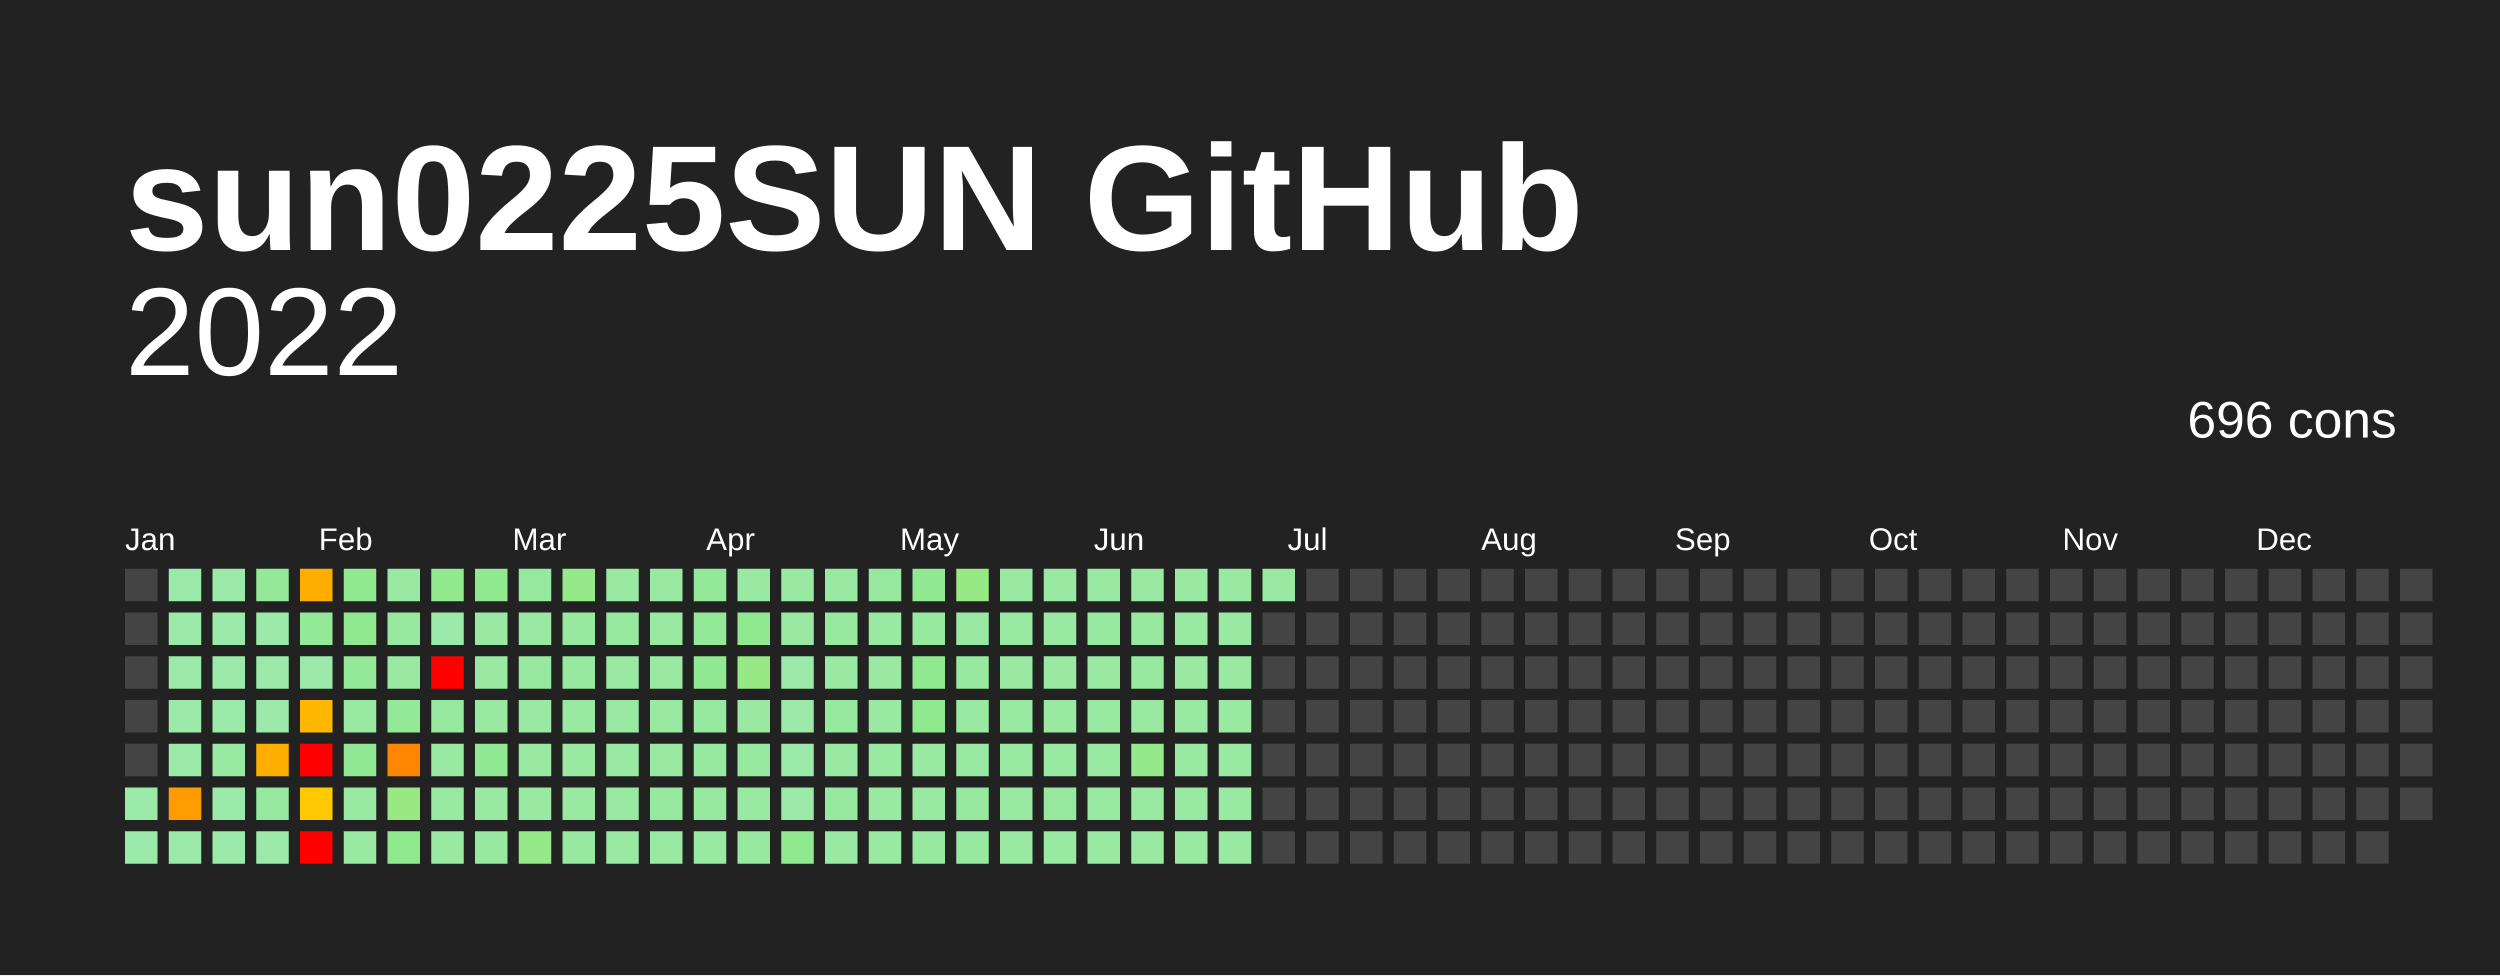
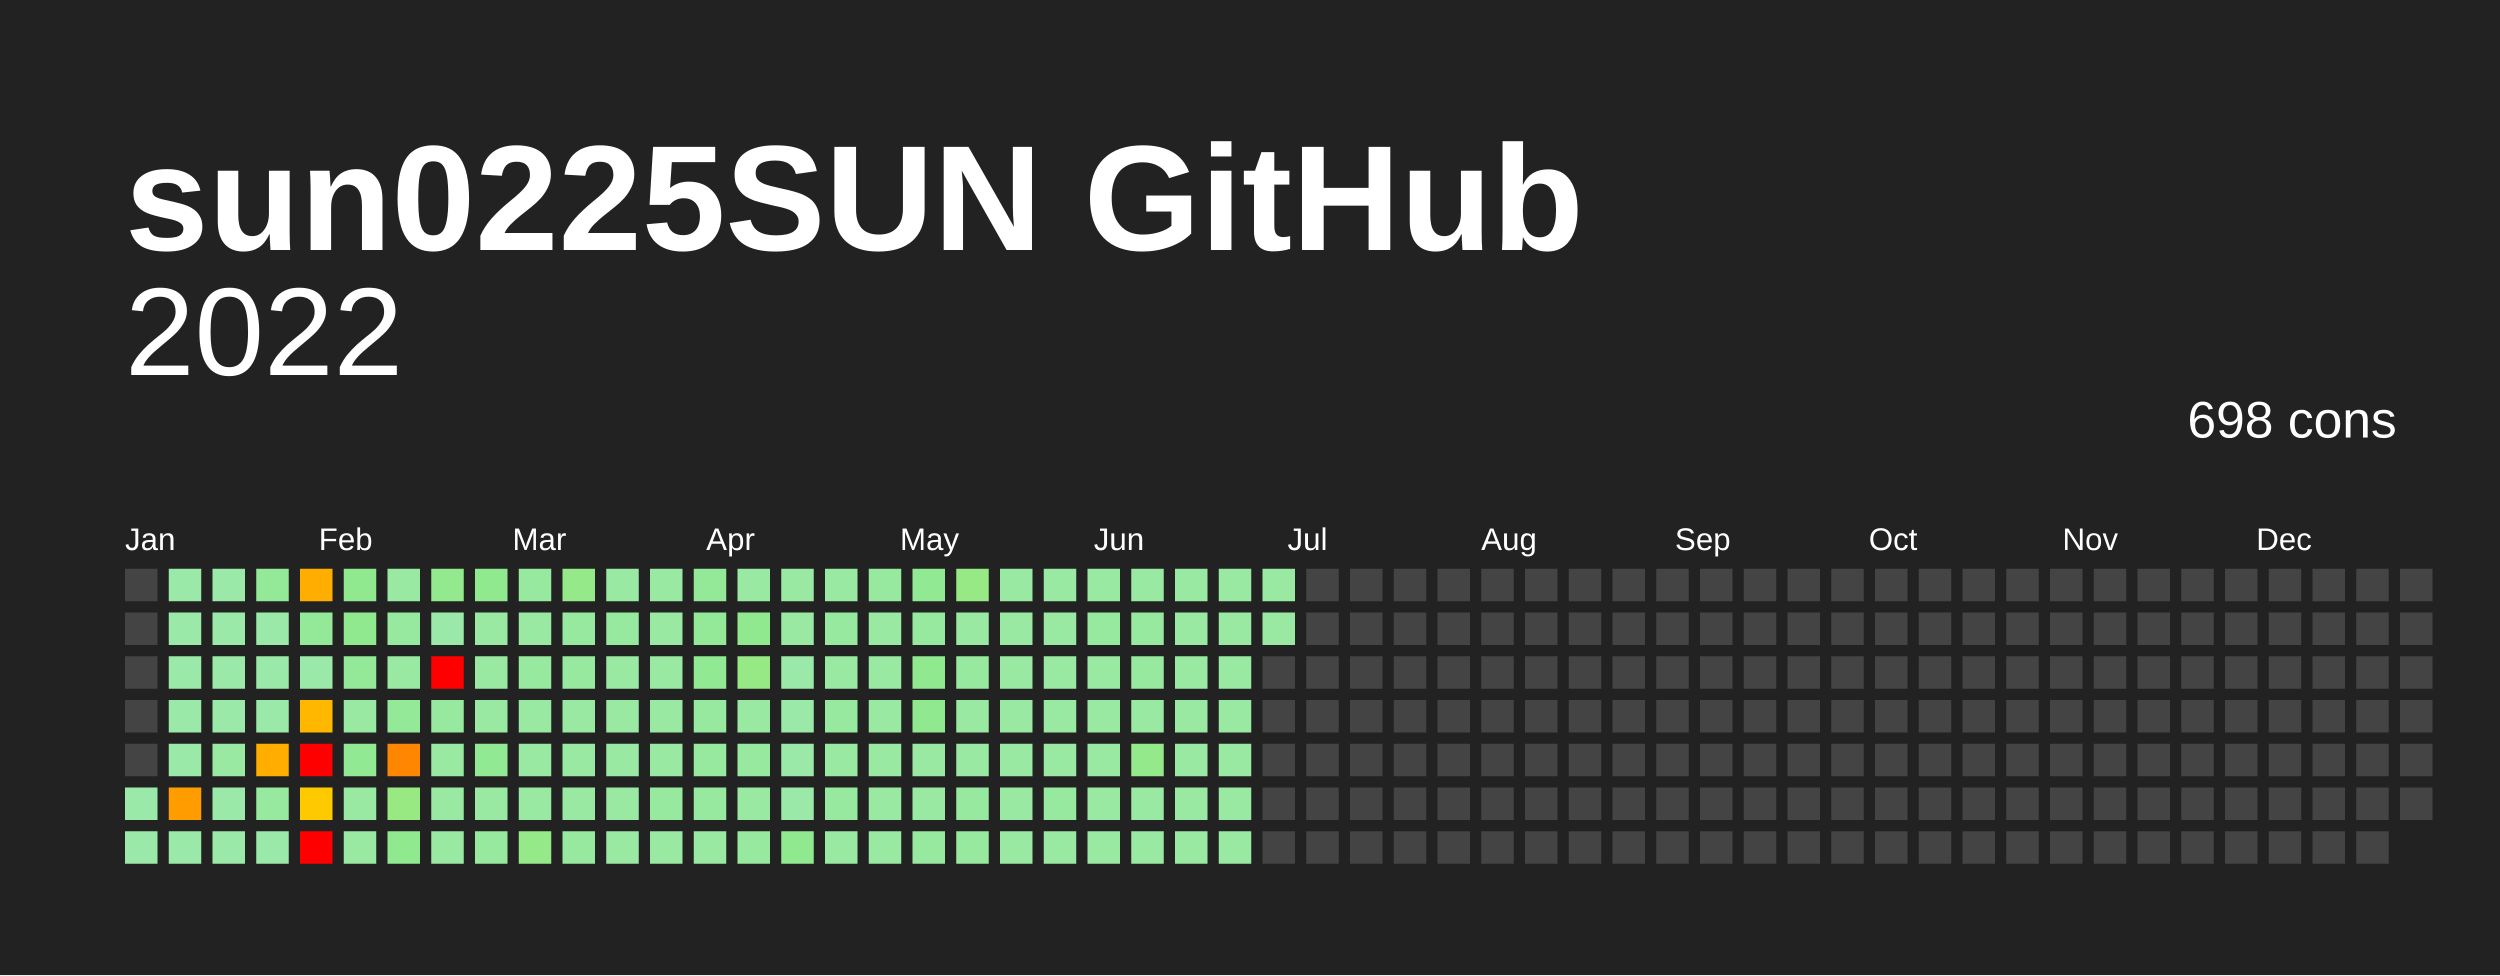
<svg xmlns="http://www.w3.org/2000/svg" baseProfile="full" height="78mm" version="1.1" viewBox="0,0,200,78" width="200mm">
  <defs />
  <rect fill="#222222" height="78" width="200" x="0" y="0" />
  <text fill="#FFFFFF" style="font-size:12px; font-family:Arial; font-weight:bold;" x="10" y="20">sun0225SUN GitHub</text>
  <text alignment-baseline="hanging" fill="#FFFFFF" style="font-size:10.0px; font-family:Arial;" x="10" y="30">2022</text>
-   <text alignment-baseline="hanging" fill="#FFFFFF" style="font-size:4.125px; font-family:Arial;" x="175" y="35">696 cons</text>
+   <text alignment-baseline="hanging" fill="#FFFFFF" style="font-size:4.125px; font-family:Arial;" x="175" y="35">698 cons</text>
  <text fill="#FFFFFF" style="font-size:2.5px; font-family:Arial" x="10.0" y="44">Jan</text>
  <text fill="#FFFFFF" style="font-size:2.5px; font-family:Arial" x="25.5" y="44">Feb</text>
  <text fill="#FFFFFF" style="font-size:2.5px; font-family:Arial" x="41.0" y="44">Mar</text>
  <text fill="#FFFFFF" style="font-size:2.5px; font-family:Arial" x="56.5" y="44">Apr</text>
  <text fill="#FFFFFF" style="font-size:2.5px; font-family:Arial" x="72.0" y="44">May</text>
  <text fill="#FFFFFF" style="font-size:2.5px; font-family:Arial" x="87.5" y="44">Jun</text>
  <text fill="#FFFFFF" style="font-size:2.5px; font-family:Arial" x="103.0" y="44">Jul</text>
  <text fill="#FFFFFF" style="font-size:2.5px; font-family:Arial" x="118.5" y="44">Aug</text>
  <text fill="#FFFFFF" style="font-size:2.5px; font-family:Arial" x="134.0" y="44">Sep</text>
  <text fill="#FFFFFF" style="font-size:2.5px; font-family:Arial" x="149.5" y="44">Oct</text>
  <text fill="#FFFFFF" style="font-size:2.5px; font-family:Arial" x="165.0" y="44">Nov</text>
  <text fill="#FFFFFF" style="font-size:2.5px; font-family:Arial" x="180.5" y="44">Dec</text>
  <rect fill="#444444" height="2.6" width="2.6" x="10.0" y="45.5" />
  <rect fill="#444444" height="2.6" width="2.6" x="10.0" y="49.0" />
  <rect fill="#444444" height="2.6" width="2.6" x="10.0" y="52.5" />
  <rect fill="#444444" height="2.6" width="2.6" x="10.0" y="56.0" />
  <rect fill="#444444" height="2.6" width="2.6" x="10.0" y="59.5" />
  <rect fill="#9be9a8" height="2.6" width="2.6" x="10.0" y="63.0" />
  <rect fill="#9be9a8" height="2.6" width="2.6" x="10.0" y="66.5" />
  <rect fill="#9be9a8" height="2.6" width="2.6" x="13.5" y="45.5" />
  <rect fill="#9be9a8" height="2.6" width="2.6" x="13.5" y="49.0" />
  <rect fill="#9be9a8" height="2.6" width="2.6" x="13.5" y="52.5" />
  <rect fill="#9be9a8" height="2.6" width="2.6" x="13.5" y="56.0" />
  <rect fill="#9be9a8" height="2.6" width="2.6" x="13.5" y="59.5" />
  <rect fill="#ff9d00" height="2.6" width="2.6" x="13.5" y="63.0" />
  <rect fill="#9be9a8" height="2.6" width="2.6" x="13.5" y="66.5" />
  <rect fill="#9be9a8" height="2.6" width="2.6" x="17.0" y="45.5" />
  <rect fill="#9be9a8" height="2.6" width="2.6" x="17.0" y="49.0" />
  <rect fill="#9be9a8" height="2.6" width="2.6" x="17.0" y="52.5" />
  <rect fill="#9be9a8" height="2.6" width="2.6" x="17.0" y="56.0" />
  <rect fill="#99e9a3" height="2.6" width="2.6" x="17.0" y="59.5" />
  <rect fill="#9be9a8" height="2.6" width="2.6" x="17.0" y="63.0" />
  <rect fill="#9be9a8" height="2.6" width="2.6" x="17.0" y="66.5" />
  <rect fill="#94e999" height="2.6" width="2.6" x="20.5" y="45.5" />
  <rect fill="#9be9a8" height="2.6" width="2.6" x="20.5" y="49.0" />
  <rect fill="#9be9a8" height="2.6" width="2.6" x="20.5" y="52.5" />
  <rect fill="#9be9a8" height="2.6" width="2.6" x="20.5" y="56.0" />
  <rect fill="#ffae00" height="2.6" width="2.6" x="20.5" y="59.5" />
  <rect fill="#96e99e" height="2.6" width="2.6" x="20.5" y="63.0" />
  <rect fill="#9be9a8" height="2.6" width="2.6" x="20.5" y="66.5" />
  <rect fill="#ffae00" height="2.6" width="2.6" x="24.0" y="45.5" />
  <rect fill="#94e999" height="2.6" width="2.6" x="24.0" y="49.0" />
  <rect fill="#9be9a8" height="2.6" width="2.6" x="24.0" y="52.5" />
  <rect fill="#ffb700" height="2.6" width="2.6" x="24.0" y="56.0" />
  <rect fill="red" height="2.6" width="2.6" x="24.0" y="59.5" />
  <rect fill="#ffc900" height="2.6" width="2.6" x="24.0" y="63.0" />
  <rect fill="red" height="2.6" width="2.6" x="24.0" y="66.5" />
  <rect fill="#91e98f" height="2.6" width="2.6" x="27.5" y="45.5" />
  <rect fill="#91e98f" height="2.6" width="2.6" x="27.5" y="49.0" />
  <rect fill="#94e999" height="2.6" width="2.6" x="27.5" y="52.5" />
  <rect fill="#99e9a3" height="2.6" width="2.6" x="27.5" y="56.0" />
  <rect fill="#92e993" height="2.6" width="2.6" x="27.5" y="59.5" />
  <rect fill="#99e9a3" height="2.6" width="2.6" x="27.5" y="63.0" />
  <rect fill="#99e9a3" height="2.6" width="2.6" x="27.5" y="66.5" />
  <rect fill="#99e9a3" height="2.6" width="2.6" x="31.0" y="45.5" />
  <rect fill="#96e99e" height="2.6" width="2.6" x="31.0" y="49.0" />
  <rect fill="#99e9a3" height="2.6" width="2.6" x="31.0" y="52.5" />
  <rect fill="#94e999" height="2.6" width="2.6" x="31.0" y="56.0" />
  <rect fill="#ff8600" height="2.6" width="2.6" x="31.0" y="59.5" />
  <rect fill="#99e983" height="2.6" width="2.6" x="31.0" y="63.0" />
  <rect fill="#91e98f" height="2.6" width="2.6" x="31.0" y="66.5" />
  <rect fill="#93e98d" height="2.6" width="2.6" x="34.5" y="45.5" />
  <rect fill="#9be9a8" height="2.6" width="2.6" x="34.5" y="49.0" />
  <rect fill="red" height="2.6" width="2.6" x="34.5" y="52.5" />
  <rect fill="#96e99e" height="2.6" width="2.6" x="34.5" y="56.0" />
  <rect fill="#99e9a3" height="2.6" width="2.6" x="34.5" y="59.5" />
  <rect fill="#99e9a3" height="2.6" width="2.6" x="34.5" y="63.0" />
  <rect fill="#99e9a3" height="2.6" width="2.6" x="34.5" y="66.5" />
  <rect fill="#91e98f" height="2.6" width="2.6" x="38.0" y="45.5" />
  <rect fill="#99e9a3" height="2.6" width="2.6" x="38.0" y="49.0" />
  <rect fill="#99e9a3" height="2.6" width="2.6" x="38.0" y="52.5" />
  <rect fill="#99e9a3" height="2.6" width="2.6" x="38.0" y="56.0" />
  <rect fill="#92e993" height="2.6" width="2.6" x="38.0" y="59.5" />
  <rect fill="#99e9a3" height="2.6" width="2.6" x="38.0" y="63.0" />
  <rect fill="#96e99e" height="2.6" width="2.6" x="38.0" y="66.5" />
  <rect fill="#96e99e" height="2.6" width="2.6" x="41.5" y="45.5" />
  <rect fill="#99e9a3" height="2.6" width="2.6" x="41.5" y="49.0" />
  <rect fill="#96e99e" height="2.6" width="2.6" x="41.5" y="52.5" />
  <rect fill="#99e9a3" height="2.6" width="2.6" x="41.5" y="56.0" />
  <rect fill="#99e9a3" height="2.6" width="2.6" x="41.5" y="59.5" />
  <rect fill="#99e9a3" height="2.6" width="2.6" x="41.5" y="63.0" />
  <rect fill="#95e988" height="2.6" width="2.6" x="41.5" y="66.5" />
  <rect fill="#95e988" height="2.6" width="2.6" x="45.0" y="45.5" />
  <rect fill="#96e99e" height="2.6" width="2.6" x="45.0" y="49.0" />
  <rect fill="#96e99e" height="2.6" width="2.6" x="45.0" y="52.5" />
  <rect fill="#99e9a3" height="2.6" width="2.6" x="45.0" y="56.0" />
  <rect fill="#99e9a3" height="2.6" width="2.6" x="45.0" y="59.5" />
  <rect fill="#99e9a3" height="2.6" width="2.6" x="45.0" y="63.0" />
  <rect fill="#96e99e" height="2.6" width="2.6" x="45.0" y="66.5" />
  <rect fill="#99e9a3" height="2.6" width="2.6" x="48.5" y="45.5" />
  <rect fill="#96e99e" height="2.6" width="2.6" x="48.5" y="49.0" />
  <rect fill="#99e9a3" height="2.6" width="2.6" x="48.5" y="52.5" />
  <rect fill="#99e9a3" height="2.6" width="2.6" x="48.5" y="56.0" />
  <rect fill="#99e9a3" height="2.6" width="2.6" x="48.5" y="59.5" />
  <rect fill="#99e9a3" height="2.6" width="2.6" x="48.5" y="63.0" />
  <rect fill="#99e9a3" height="2.6" width="2.6" x="48.5" y="66.5" />
  <rect fill="#99e9a3" height="2.6" width="2.6" x="52.0" y="45.5" />
  <rect fill="#99e9a3" height="2.6" width="2.6" x="52.0" y="49.0" />
  <rect fill="#99e9a3" height="2.6" width="2.6" x="52.0" y="52.5" />
  <rect fill="#99e9a3" height="2.6" width="2.6" x="52.0" y="56.0" />
  <rect fill="#99e9a3" height="2.6" width="2.6" x="52.0" y="59.5" />
  <rect fill="#96e99e" height="2.6" width="2.6" x="52.0" y="63.0" />
  <rect fill="#99e9a3" height="2.6" width="2.6" x="52.0" y="66.5" />
  <rect fill="#94e999" height="2.6" width="2.6" x="55.5" y="45.5" />
  <rect fill="#94e999" height="2.6" width="2.6" x="55.5" y="49.0" />
  <rect fill="#92e993" height="2.6" width="2.6" x="55.5" y="52.5" />
  <rect fill="#96e99e" height="2.6" width="2.6" x="55.5" y="56.0" />
  <rect fill="#96e99e" height="2.6" width="2.6" x="55.5" y="59.5" />
  <rect fill="#96e99e" height="2.6" width="2.6" x="55.5" y="63.0" />
  <rect fill="#99e9a3" height="2.6" width="2.6" x="55.5" y="66.5" />
  <rect fill="#99e9a3" height="2.6" width="2.6" x="59.0" y="45.5" />
  <rect fill="#91e98f" height="2.6" width="2.6" x="59.0" y="49.0" />
  <rect fill="#97e986" height="2.6" width="2.6" x="59.0" y="52.5" />
  <rect fill="#99e9a3" height="2.6" width="2.6" x="59.0" y="56.0" />
  <rect fill="#96e99e" height="2.6" width="2.6" x="59.0" y="59.5" />
  <rect fill="#99e9a3" height="2.6" width="2.6" x="59.0" y="63.0" />
  <rect fill="#96e99e" height="2.6" width="2.6" x="59.0" y="66.5" />
  <rect fill="#99e9a3" height="2.6" width="2.6" x="62.5" y="45.5" />
  <rect fill="#99e9a3" height="2.6" width="2.6" x="62.5" y="49.0" />
  <rect fill="#9be9a8" height="2.6" width="2.6" x="62.5" y="52.5" />
  <rect fill="#9be9a8" height="2.6" width="2.6" x="62.5" y="56.0" />
  <rect fill="#9be9a8" height="2.6" width="2.6" x="62.5" y="59.5" />
  <rect fill="#9be9a8" height="2.6" width="2.6" x="62.5" y="63.0" />
  <rect fill="#91e98f" height="2.6" width="2.6" x="62.5" y="66.5" />
  <rect fill="#99e9a3" height="2.6" width="2.6" x="66.0" y="45.5" />
  <rect fill="#96e99e" height="2.6" width="2.6" x="66.0" y="49.0" />
  <rect fill="#99e9a3" height="2.6" width="2.6" x="66.0" y="52.5" />
  <rect fill="#96e99e" height="2.6" width="2.6" x="66.0" y="56.0" />
  <rect fill="#99e9a3" height="2.6" width="2.6" x="66.0" y="59.5" />
  <rect fill="#96e99e" height="2.6" width="2.6" x="66.0" y="63.0" />
  <rect fill="#99e9a3" height="2.6" width="2.6" x="66.0" y="66.5" />
  <rect fill="#96e99e" height="2.6" width="2.6" x="69.5" y="45.5" />
  <rect fill="#99e9a3" height="2.6" width="2.6" x="69.5" y="49.0" />
  <rect fill="#99e9a3" height="2.6" width="2.6" x="69.5" y="52.5" />
  <rect fill="#99e9a3" height="2.6" width="2.6" x="69.5" y="56.0" />
  <rect fill="#99e9a3" height="2.6" width="2.6" x="69.5" y="59.5" />
  <rect fill="#99e9a3" height="2.6" width="2.6" x="69.5" y="63.0" />
  <rect fill="#99e9a3" height="2.6" width="2.6" x="69.5" y="66.5" />
  <rect fill="#92e993" height="2.6" width="2.6" x="73.0" y="45.5" />
  <rect fill="#96e99e" height="2.6" width="2.6" x="73.0" y="49.0" />
  <rect fill="#91e98f" height="2.6" width="2.6" x="73.0" y="52.5" />
  <rect fill="#91e98f" height="2.6" width="2.6" x="73.0" y="56.0" />
  <rect fill="#99e9a3" height="2.6" width="2.6" x="73.0" y="59.5" />
  <rect fill="#99e9a3" height="2.6" width="2.6" x="73.0" y="63.0" />
  <rect fill="#96e99e" height="2.6" width="2.6" x="73.0" y="66.5" />
  <rect fill="#97e986" height="2.6" width="2.6" x="76.5" y="45.5" />
  <rect fill="#99e9a3" height="2.6" width="2.6" x="76.5" y="49.0" />
  <rect fill="#96e99e" height="2.6" width="2.6" x="76.5" y="52.5" />
  <rect fill="#99e9a3" height="2.6" width="2.6" x="76.5" y="56.0" />
  <rect fill="#99e9a3" height="2.6" width="2.6" x="76.5" y="59.5" />
  <rect fill="#96e99e" height="2.6" width="2.6" x="76.5" y="63.0" />
  <rect fill="#96e99e" height="2.6" width="2.6" x="76.5" y="66.5" />
  <rect fill="#99e9a3" height="2.6" width="2.6" x="80.0" y="45.5" />
  <rect fill="#99e9a3" height="2.6" width="2.6" x="80.0" y="49.0" />
  <rect fill="#99e9a3" height="2.6" width="2.6" x="80.0" y="52.5" />
  <rect fill="#99e9a3" height="2.6" width="2.6" x="80.0" y="56.0" />
  <rect fill="#99e9a3" height="2.6" width="2.6" x="80.0" y="59.5" />
  <rect fill="#99e9a3" height="2.6" width="2.6" x="80.0" y="63.0" />
  <rect fill="#99e9a3" height="2.6" width="2.6" x="80.0" y="66.5" />
  <rect fill="#99e9a3" height="2.6" width="2.6" x="83.5" y="45.5" />
  <rect fill="#99e9a3" height="2.6" width="2.6" x="83.5" y="49.0" />
  <rect fill="#99e9a3" height="2.6" width="2.6" x="83.5" y="52.5" />
  <rect fill="#99e9a3" height="2.6" width="2.6" x="83.5" y="56.0" />
  <rect fill="#99e9a3" height="2.6" width="2.6" x="83.5" y="59.5" />
  <rect fill="#96e99e" height="2.6" width="2.6" x="83.5" y="63.0" />
  <rect fill="#99e9a3" height="2.6" width="2.6" x="83.5" y="66.5" />
  <rect fill="#99e9a3" height="2.6" width="2.6" x="87.0" y="45.5" />
  <rect fill="#96e99e" height="2.6" width="2.6" x="87.0" y="49.0" />
  <rect fill="#99e9a3" height="2.6" width="2.6" x="87.0" y="52.5" />
  <rect fill="#99e9a3" height="2.6" width="2.6" x="87.0" y="56.0" />
  <rect fill="#99e9a3" height="2.6" width="2.6" x="87.0" y="59.5" />
  <rect fill="#99e9a3" height="2.6" width="2.6" x="87.0" y="63.0" />
  <rect fill="#99e9a3" height="2.6" width="2.6" x="87.0" y="66.5" />
  <rect fill="#99e9a3" height="2.6" width="2.6" x="90.5" y="45.5" />
  <rect fill="#96e99e" height="2.6" width="2.6" x="90.5" y="49.0" />
  <rect fill="#96e99e" height="2.6" width="2.6" x="90.5" y="52.5" />
  <rect fill="#99e9a3" height="2.6" width="2.6" x="90.5" y="56.0" />
  <rect fill="#94e98b" height="2.6" width="2.6" x="90.5" y="59.5" />
  <rect fill="#99e9a3" height="2.6" width="2.6" x="90.5" y="63.0" />
  <rect fill="#99e9a3" height="2.6" width="2.6" x="90.5" y="66.5" />
  <rect fill="#99e9a3" height="2.6" width="2.6" x="94.0" y="45.5" />
  <rect fill="#99e9a3" height="2.6" width="2.6" x="94.0" y="49.0" />
  <rect fill="#99e9a3" height="2.6" width="2.6" x="94.0" y="52.5" />
  <rect fill="#99e9a3" height="2.6" width="2.6" x="94.0" y="56.0" />
  <rect fill="#99e9a3" height="2.6" width="2.6" x="94.0" y="59.5" />
  <rect fill="#99e9a3" height="2.6" width="2.6" x="94.0" y="63.0" />
  <rect fill="#99e9a3" height="2.6" width="2.6" x="94.0" y="66.5" />
  <rect fill="#99e9a3" height="2.6" width="2.6" x="97.5" y="45.5" />
  <rect fill="#99e9a3" height="2.6" width="2.6" x="97.5" y="49.0" />
  <rect fill="#99e9a3" height="2.6" width="2.6" x="97.5" y="52.5" />
  <rect fill="#99e9a3" height="2.6" width="2.6" x="97.5" y="56.0" />
  <rect fill="#99e9a3" height="2.6" width="2.6" x="97.5" y="59.5" />
  <rect fill="#99e9a3" height="2.6" width="2.6" x="97.5" y="63.0" />
  <rect fill="#99e9a3" height="2.6" width="2.6" x="97.5" y="66.5" />
  <rect fill="#99e9a3" height="2.6" width="2.6" x="101.0" y="45.5" />
-   <rect fill="#444444" height="2.6" width="2.6" x="101.0" y="49.0" />
+   <rect fill="#99e9a3" height="2.6" width="2.6" x="101.0" y="49.0" />
  <rect fill="#444444" height="2.6" width="2.6" x="101.0" y="52.5" />
  <rect fill="#444444" height="2.6" width="2.6" x="101.0" y="56.0" />
  <rect fill="#444444" height="2.6" width="2.6" x="101.0" y="59.5" />
  <rect fill="#444444" height="2.6" width="2.6" x="101.0" y="63.0" />
  <rect fill="#444444" height="2.6" width="2.6" x="101.0" y="66.5" />
  <rect fill="#444444" height="2.6" width="2.6" x="104.5" y="45.5" />
  <rect fill="#444444" height="2.6" width="2.6" x="104.5" y="49.0" />
  <rect fill="#444444" height="2.6" width="2.6" x="104.5" y="52.5" />
  <rect fill="#444444" height="2.6" width="2.6" x="104.5" y="56.0" />
  <rect fill="#444444" height="2.6" width="2.6" x="104.5" y="59.5" />
  <rect fill="#444444" height="2.6" width="2.6" x="104.5" y="63.0" />
  <rect fill="#444444" height="2.6" width="2.6" x="104.5" y="66.5" />
  <rect fill="#444444" height="2.6" width="2.6" x="108.0" y="45.5" />
  <rect fill="#444444" height="2.6" width="2.6" x="108.0" y="49.0" />
  <rect fill="#444444" height="2.6" width="2.6" x="108.0" y="52.5" />
  <rect fill="#444444" height="2.6" width="2.6" x="108.0" y="56.0" />
  <rect fill="#444444" height="2.6" width="2.6" x="108.0" y="59.5" />
  <rect fill="#444444" height="2.6" width="2.6" x="108.0" y="63.0" />
  <rect fill="#444444" height="2.6" width="2.6" x="108.0" y="66.5" />
  <rect fill="#444444" height="2.6" width="2.6" x="111.5" y="45.5" />
  <rect fill="#444444" height="2.6" width="2.6" x="111.5" y="49.0" />
  <rect fill="#444444" height="2.6" width="2.6" x="111.5" y="52.5" />
  <rect fill="#444444" height="2.6" width="2.6" x="111.5" y="56.0" />
  <rect fill="#444444" height="2.6" width="2.6" x="111.5" y="59.5" />
  <rect fill="#444444" height="2.6" width="2.6" x="111.5" y="63.0" />
  <rect fill="#444444" height="2.6" width="2.6" x="111.5" y="66.5" />
  <rect fill="#444444" height="2.6" width="2.6" x="115.0" y="45.5" />
  <rect fill="#444444" height="2.6" width="2.6" x="115.0" y="49.0" />
  <rect fill="#444444" height="2.6" width="2.6" x="115.0" y="52.5" />
  <rect fill="#444444" height="2.6" width="2.6" x="115.0" y="56.0" />
  <rect fill="#444444" height="2.6" width="2.6" x="115.0" y="59.5" />
  <rect fill="#444444" height="2.6" width="2.6" x="115.0" y="63.0" />
  <rect fill="#444444" height="2.6" width="2.6" x="115.0" y="66.5" />
  <rect fill="#444444" height="2.6" width="2.6" x="118.5" y="45.5" />
  <rect fill="#444444" height="2.6" width="2.6" x="118.5" y="49.0" />
  <rect fill="#444444" height="2.6" width="2.6" x="118.5" y="52.5" />
  <rect fill="#444444" height="2.6" width="2.6" x="118.5" y="56.0" />
  <rect fill="#444444" height="2.6" width="2.6" x="118.5" y="59.5" />
  <rect fill="#444444" height="2.6" width="2.6" x="118.5" y="63.0" />
  <rect fill="#444444" height="2.6" width="2.6" x="118.5" y="66.5" />
  <rect fill="#444444" height="2.6" width="2.6" x="122.0" y="45.5" />
  <rect fill="#444444" height="2.6" width="2.6" x="122.0" y="49.0" />
  <rect fill="#444444" height="2.6" width="2.6" x="122.0" y="52.5" />
  <rect fill="#444444" height="2.6" width="2.6" x="122.0" y="56.0" />
  <rect fill="#444444" height="2.6" width="2.6" x="122.0" y="59.5" />
  <rect fill="#444444" height="2.6" width="2.6" x="122.0" y="63.0" />
  <rect fill="#444444" height="2.6" width="2.6" x="122.0" y="66.5" />
  <rect fill="#444444" height="2.6" width="2.6" x="125.5" y="45.5" />
  <rect fill="#444444" height="2.6" width="2.6" x="125.5" y="49.0" />
  <rect fill="#444444" height="2.6" width="2.6" x="125.5" y="52.5" />
  <rect fill="#444444" height="2.6" width="2.6" x="125.5" y="56.0" />
  <rect fill="#444444" height="2.6" width="2.6" x="125.5" y="59.5" />
  <rect fill="#444444" height="2.6" width="2.6" x="125.5" y="63.0" />
  <rect fill="#444444" height="2.6" width="2.6" x="125.5" y="66.5" />
  <rect fill="#444444" height="2.6" width="2.6" x="129.0" y="45.5" />
  <rect fill="#444444" height="2.6" width="2.6" x="129.0" y="49.0" />
  <rect fill="#444444" height="2.6" width="2.6" x="129.0" y="52.5" />
  <rect fill="#444444" height="2.6" width="2.6" x="129.0" y="56.0" />
  <rect fill="#444444" height="2.6" width="2.6" x="129.0" y="59.5" />
  <rect fill="#444444" height="2.6" width="2.6" x="129.0" y="63.0" />
  <rect fill="#444444" height="2.6" width="2.6" x="129.0" y="66.5" />
  <rect fill="#444444" height="2.6" width="2.6" x="132.5" y="45.5" />
  <rect fill="#444444" height="2.6" width="2.6" x="132.5" y="49.0" />
  <rect fill="#444444" height="2.6" width="2.6" x="132.5" y="52.5" />
  <rect fill="#444444" height="2.6" width="2.6" x="132.5" y="56.0" />
  <rect fill="#444444" height="2.6" width="2.6" x="132.5" y="59.5" />
  <rect fill="#444444" height="2.6" width="2.6" x="132.5" y="63.0" />
  <rect fill="#444444" height="2.6" width="2.6" x="132.5" y="66.5" />
  <rect fill="#444444" height="2.6" width="2.6" x="136.0" y="45.5" />
  <rect fill="#444444" height="2.6" width="2.6" x="136.0" y="49.0" />
  <rect fill="#444444" height="2.6" width="2.6" x="136.0" y="52.5" />
  <rect fill="#444444" height="2.6" width="2.6" x="136.0" y="56.0" />
  <rect fill="#444444" height="2.6" width="2.6" x="136.0" y="59.5" />
  <rect fill="#444444" height="2.6" width="2.6" x="136.0" y="63.0" />
  <rect fill="#444444" height="2.6" width="2.6" x="136.0" y="66.5" />
  <rect fill="#444444" height="2.6" width="2.6" x="139.5" y="45.5" />
  <rect fill="#444444" height="2.6" width="2.6" x="139.5" y="49.0" />
  <rect fill="#444444" height="2.6" width="2.6" x="139.5" y="52.5" />
  <rect fill="#444444" height="2.6" width="2.6" x="139.5" y="56.0" />
  <rect fill="#444444" height="2.6" width="2.6" x="139.5" y="59.5" />
  <rect fill="#444444" height="2.6" width="2.6" x="139.5" y="63.0" />
  <rect fill="#444444" height="2.6" width="2.6" x="139.5" y="66.5" />
  <rect fill="#444444" height="2.6" width="2.6" x="143.0" y="45.5" />
  <rect fill="#444444" height="2.6" width="2.6" x="143.0" y="49.0" />
  <rect fill="#444444" height="2.6" width="2.6" x="143.0" y="52.5" />
  <rect fill="#444444" height="2.6" width="2.6" x="143.0" y="56.0" />
  <rect fill="#444444" height="2.6" width="2.6" x="143.0" y="59.5" />
  <rect fill="#444444" height="2.6" width="2.6" x="143.0" y="63.0" />
  <rect fill="#444444" height="2.6" width="2.6" x="143.0" y="66.5" />
  <rect fill="#444444" height="2.6" width="2.6" x="146.5" y="45.5" />
  <rect fill="#444444" height="2.6" width="2.6" x="146.5" y="49.0" />
  <rect fill="#444444" height="2.6" width="2.6" x="146.5" y="52.5" />
  <rect fill="#444444" height="2.6" width="2.6" x="146.5" y="56.0" />
  <rect fill="#444444" height="2.6" width="2.6" x="146.5" y="59.5" />
  <rect fill="#444444" height="2.6" width="2.6" x="146.5" y="63.0" />
  <rect fill="#444444" height="2.6" width="2.6" x="146.5" y="66.5" />
  <rect fill="#444444" height="2.6" width="2.6" x="150.0" y="45.5" />
  <rect fill="#444444" height="2.6" width="2.6" x="150.0" y="49.0" />
  <rect fill="#444444" height="2.6" width="2.6" x="150.0" y="52.5" />
  <rect fill="#444444" height="2.6" width="2.6" x="150.0" y="56.0" />
  <rect fill="#444444" height="2.6" width="2.6" x="150.0" y="59.5" />
  <rect fill="#444444" height="2.6" width="2.6" x="150.0" y="63.0" />
  <rect fill="#444444" height="2.6" width="2.6" x="150.0" y="66.5" />
  <rect fill="#444444" height="2.6" width="2.6" x="153.5" y="45.5" />
  <rect fill="#444444" height="2.6" width="2.6" x="153.5" y="49.0" />
  <rect fill="#444444" height="2.6" width="2.6" x="153.5" y="52.5" />
  <rect fill="#444444" height="2.6" width="2.6" x="153.5" y="56.0" />
  <rect fill="#444444" height="2.6" width="2.6" x="153.5" y="59.5" />
  <rect fill="#444444" height="2.6" width="2.6" x="153.5" y="63.0" />
  <rect fill="#444444" height="2.6" width="2.6" x="153.5" y="66.5" />
  <rect fill="#444444" height="2.6" width="2.6" x="157.0" y="45.5" />
  <rect fill="#444444" height="2.6" width="2.6" x="157.0" y="49.0" />
  <rect fill="#444444" height="2.6" width="2.6" x="157.0" y="52.5" />
  <rect fill="#444444" height="2.6" width="2.6" x="157.0" y="56.0" />
  <rect fill="#444444" height="2.6" width="2.6" x="157.0" y="59.5" />
  <rect fill="#444444" height="2.6" width="2.6" x="157.0" y="63.0" />
  <rect fill="#444444" height="2.6" width="2.6" x="157.0" y="66.5" />
  <rect fill="#444444" height="2.6" width="2.6" x="160.5" y="45.5" />
  <rect fill="#444444" height="2.6" width="2.6" x="160.5" y="49.0" />
  <rect fill="#444444" height="2.6" width="2.6" x="160.5" y="52.5" />
  <rect fill="#444444" height="2.6" width="2.6" x="160.5" y="56.0" />
  <rect fill="#444444" height="2.6" width="2.6" x="160.5" y="59.5" />
  <rect fill="#444444" height="2.6" width="2.6" x="160.5" y="63.0" />
  <rect fill="#444444" height="2.6" width="2.6" x="160.5" y="66.5" />
  <rect fill="#444444" height="2.6" width="2.6" x="164.0" y="45.5" />
  <rect fill="#444444" height="2.6" width="2.6" x="164.0" y="49.0" />
  <rect fill="#444444" height="2.6" width="2.6" x="164.0" y="52.5" />
  <rect fill="#444444" height="2.6" width="2.6" x="164.0" y="56.0" />
  <rect fill="#444444" height="2.6" width="2.6" x="164.0" y="59.5" />
  <rect fill="#444444" height="2.6" width="2.6" x="164.0" y="63.0" />
  <rect fill="#444444" height="2.6" width="2.6" x="164.0" y="66.5" />
  <rect fill="#444444" height="2.6" width="2.6" x="167.5" y="45.5" />
  <rect fill="#444444" height="2.6" width="2.6" x="167.5" y="49.0" />
  <rect fill="#444444" height="2.6" width="2.6" x="167.5" y="52.5" />
  <rect fill="#444444" height="2.6" width="2.6" x="167.5" y="56.0" />
  <rect fill="#444444" height="2.6" width="2.6" x="167.5" y="59.5" />
  <rect fill="#444444" height="2.6" width="2.6" x="167.5" y="63.0" />
  <rect fill="#444444" height="2.6" width="2.6" x="167.5" y="66.5" />
  <rect fill="#444444" height="2.6" width="2.6" x="171.0" y="45.5" />
  <rect fill="#444444" height="2.6" width="2.6" x="171.0" y="49.0" />
  <rect fill="#444444" height="2.6" width="2.6" x="171.0" y="52.5" />
  <rect fill="#444444" height="2.6" width="2.6" x="171.0" y="56.0" />
  <rect fill="#444444" height="2.6" width="2.6" x="171.0" y="59.5" />
  <rect fill="#444444" height="2.6" width="2.6" x="171.0" y="63.0" />
  <rect fill="#444444" height="2.6" width="2.6" x="171.0" y="66.5" />
  <rect fill="#444444" height="2.6" width="2.6" x="174.5" y="45.5" />
  <rect fill="#444444" height="2.6" width="2.6" x="174.5" y="49.0" />
  <rect fill="#444444" height="2.6" width="2.6" x="174.5" y="52.5" />
  <rect fill="#444444" height="2.6" width="2.6" x="174.5" y="56.0" />
  <rect fill="#444444" height="2.6" width="2.6" x="174.5" y="59.5" />
  <rect fill="#444444" height="2.6" width="2.6" x="174.5" y="63.0" />
  <rect fill="#444444" height="2.6" width="2.6" x="174.5" y="66.5" />
  <rect fill="#444444" height="2.6" width="2.6" x="178.0" y="45.5" />
  <rect fill="#444444" height="2.6" width="2.6" x="178.0" y="49.0" />
  <rect fill="#444444" height="2.6" width="2.6" x="178.0" y="52.5" />
  <rect fill="#444444" height="2.6" width="2.6" x="178.0" y="56.0" />
  <rect fill="#444444" height="2.6" width="2.6" x="178.0" y="59.5" />
  <rect fill="#444444" height="2.6" width="2.6" x="178.0" y="63.0" />
  <rect fill="#444444" height="2.6" width="2.6" x="178.0" y="66.5" />
  <rect fill="#444444" height="2.6" width="2.6" x="181.5" y="45.5" />
  <rect fill="#444444" height="2.6" width="2.6" x="181.5" y="49.0" />
  <rect fill="#444444" height="2.6" width="2.6" x="181.5" y="52.5" />
  <rect fill="#444444" height="2.6" width="2.6" x="181.5" y="56.0" />
  <rect fill="#444444" height="2.6" width="2.6" x="181.5" y="59.5" />
  <rect fill="#444444" height="2.6" width="2.6" x="181.5" y="63.0" />
  <rect fill="#444444" height="2.6" width="2.6" x="181.5" y="66.5" />
  <rect fill="#444444" height="2.6" width="2.6" x="185.0" y="45.5" />
  <rect fill="#444444" height="2.6" width="2.6" x="185.0" y="49.0" />
  <rect fill="#444444" height="2.6" width="2.6" x="185.0" y="52.5" />
  <rect fill="#444444" height="2.6" width="2.6" x="185.0" y="56.0" />
  <rect fill="#444444" height="2.6" width="2.6" x="185.0" y="59.5" />
  <rect fill="#444444" height="2.6" width="2.6" x="185.0" y="63.0" />
  <rect fill="#444444" height="2.6" width="2.6" x="185.0" y="66.5" />
  <rect fill="#444444" height="2.6" width="2.6" x="188.5" y="45.5" />
  <rect fill="#444444" height="2.6" width="2.6" x="188.5" y="49.0" />
  <rect fill="#444444" height="2.6" width="2.6" x="188.5" y="52.5" />
  <rect fill="#444444" height="2.6" width="2.6" x="188.5" y="56.0" />
  <rect fill="#444444" height="2.6" width="2.6" x="188.5" y="59.5" />
  <rect fill="#444444" height="2.6" width="2.6" x="188.5" y="63.0" />
  <rect fill="#444444" height="2.6" width="2.6" x="188.5" y="66.5" />
  <rect fill="#444444" height="2.6" width="2.6" x="192.0" y="45.5" />
  <rect fill="#444444" height="2.6" width="2.6" x="192.0" y="49.0" />
  <rect fill="#444444" height="2.6" width="2.6" x="192.0" y="52.5" />
  <rect fill="#444444" height="2.6" width="2.6" x="192.0" y="56.0" />
  <rect fill="#444444" height="2.6" width="2.6" x="192.0" y="59.5" />
  <rect fill="#444444" height="2.6" width="2.6" x="192.0" y="63.0" />
</svg>
